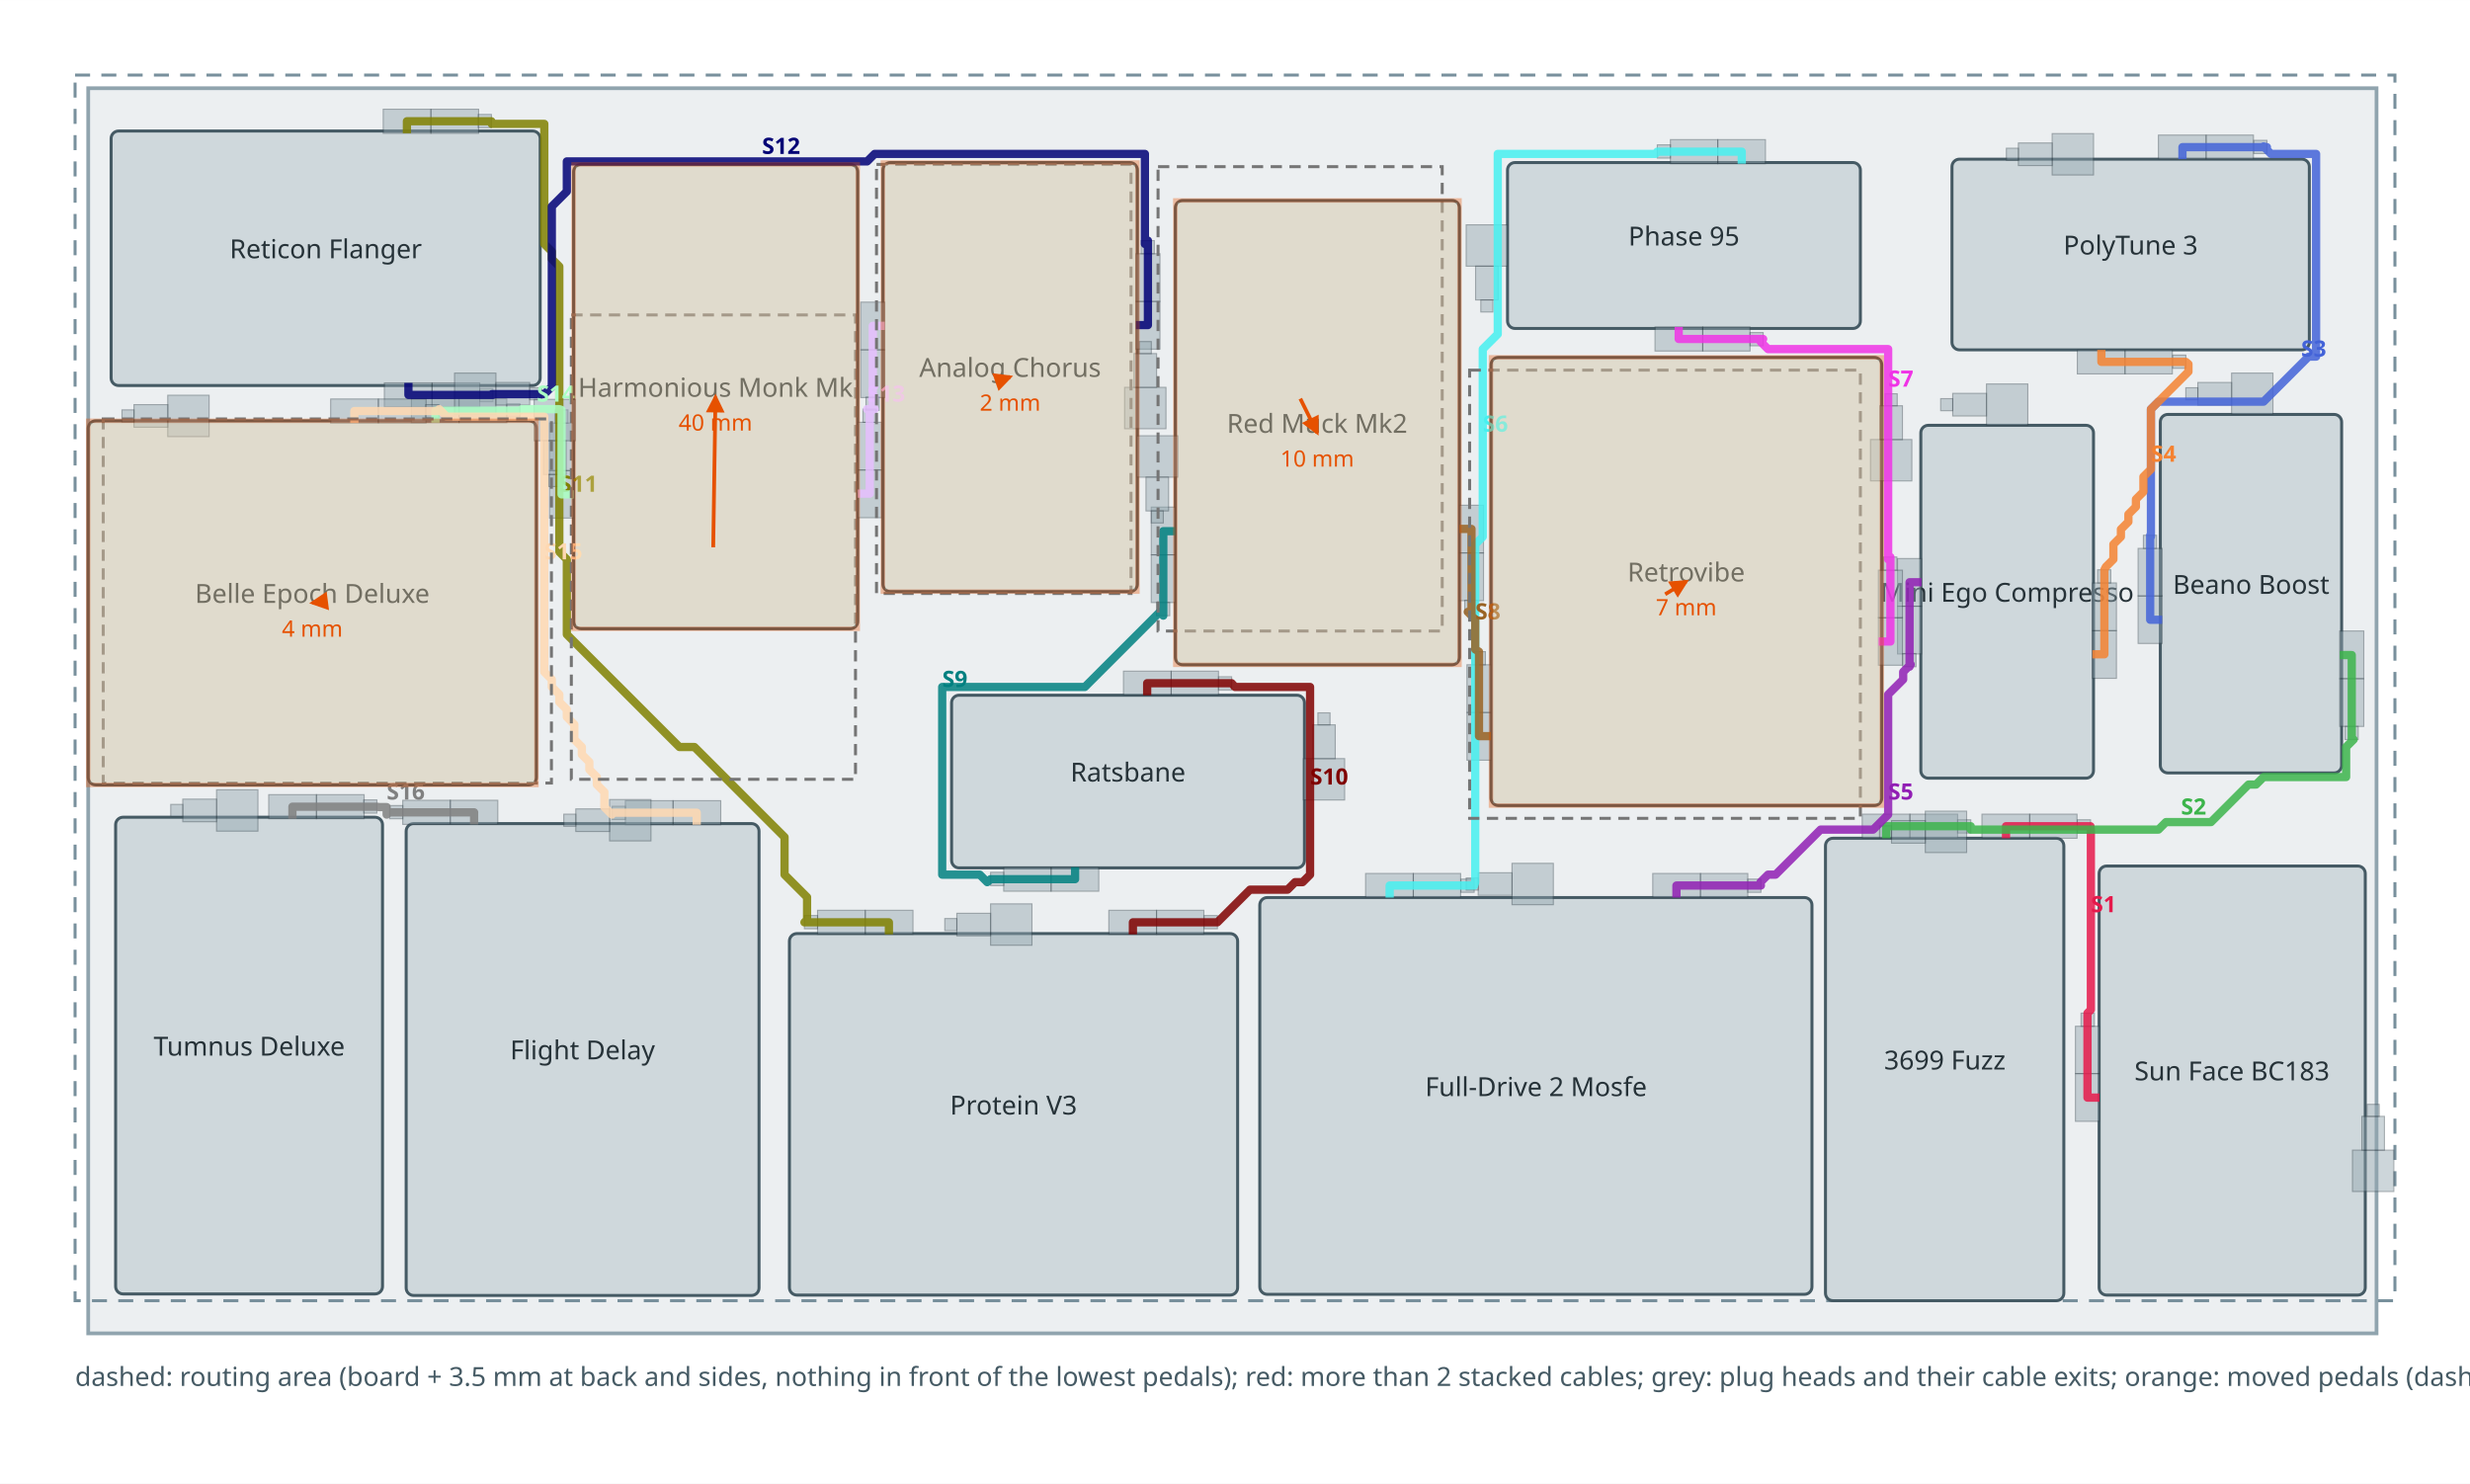
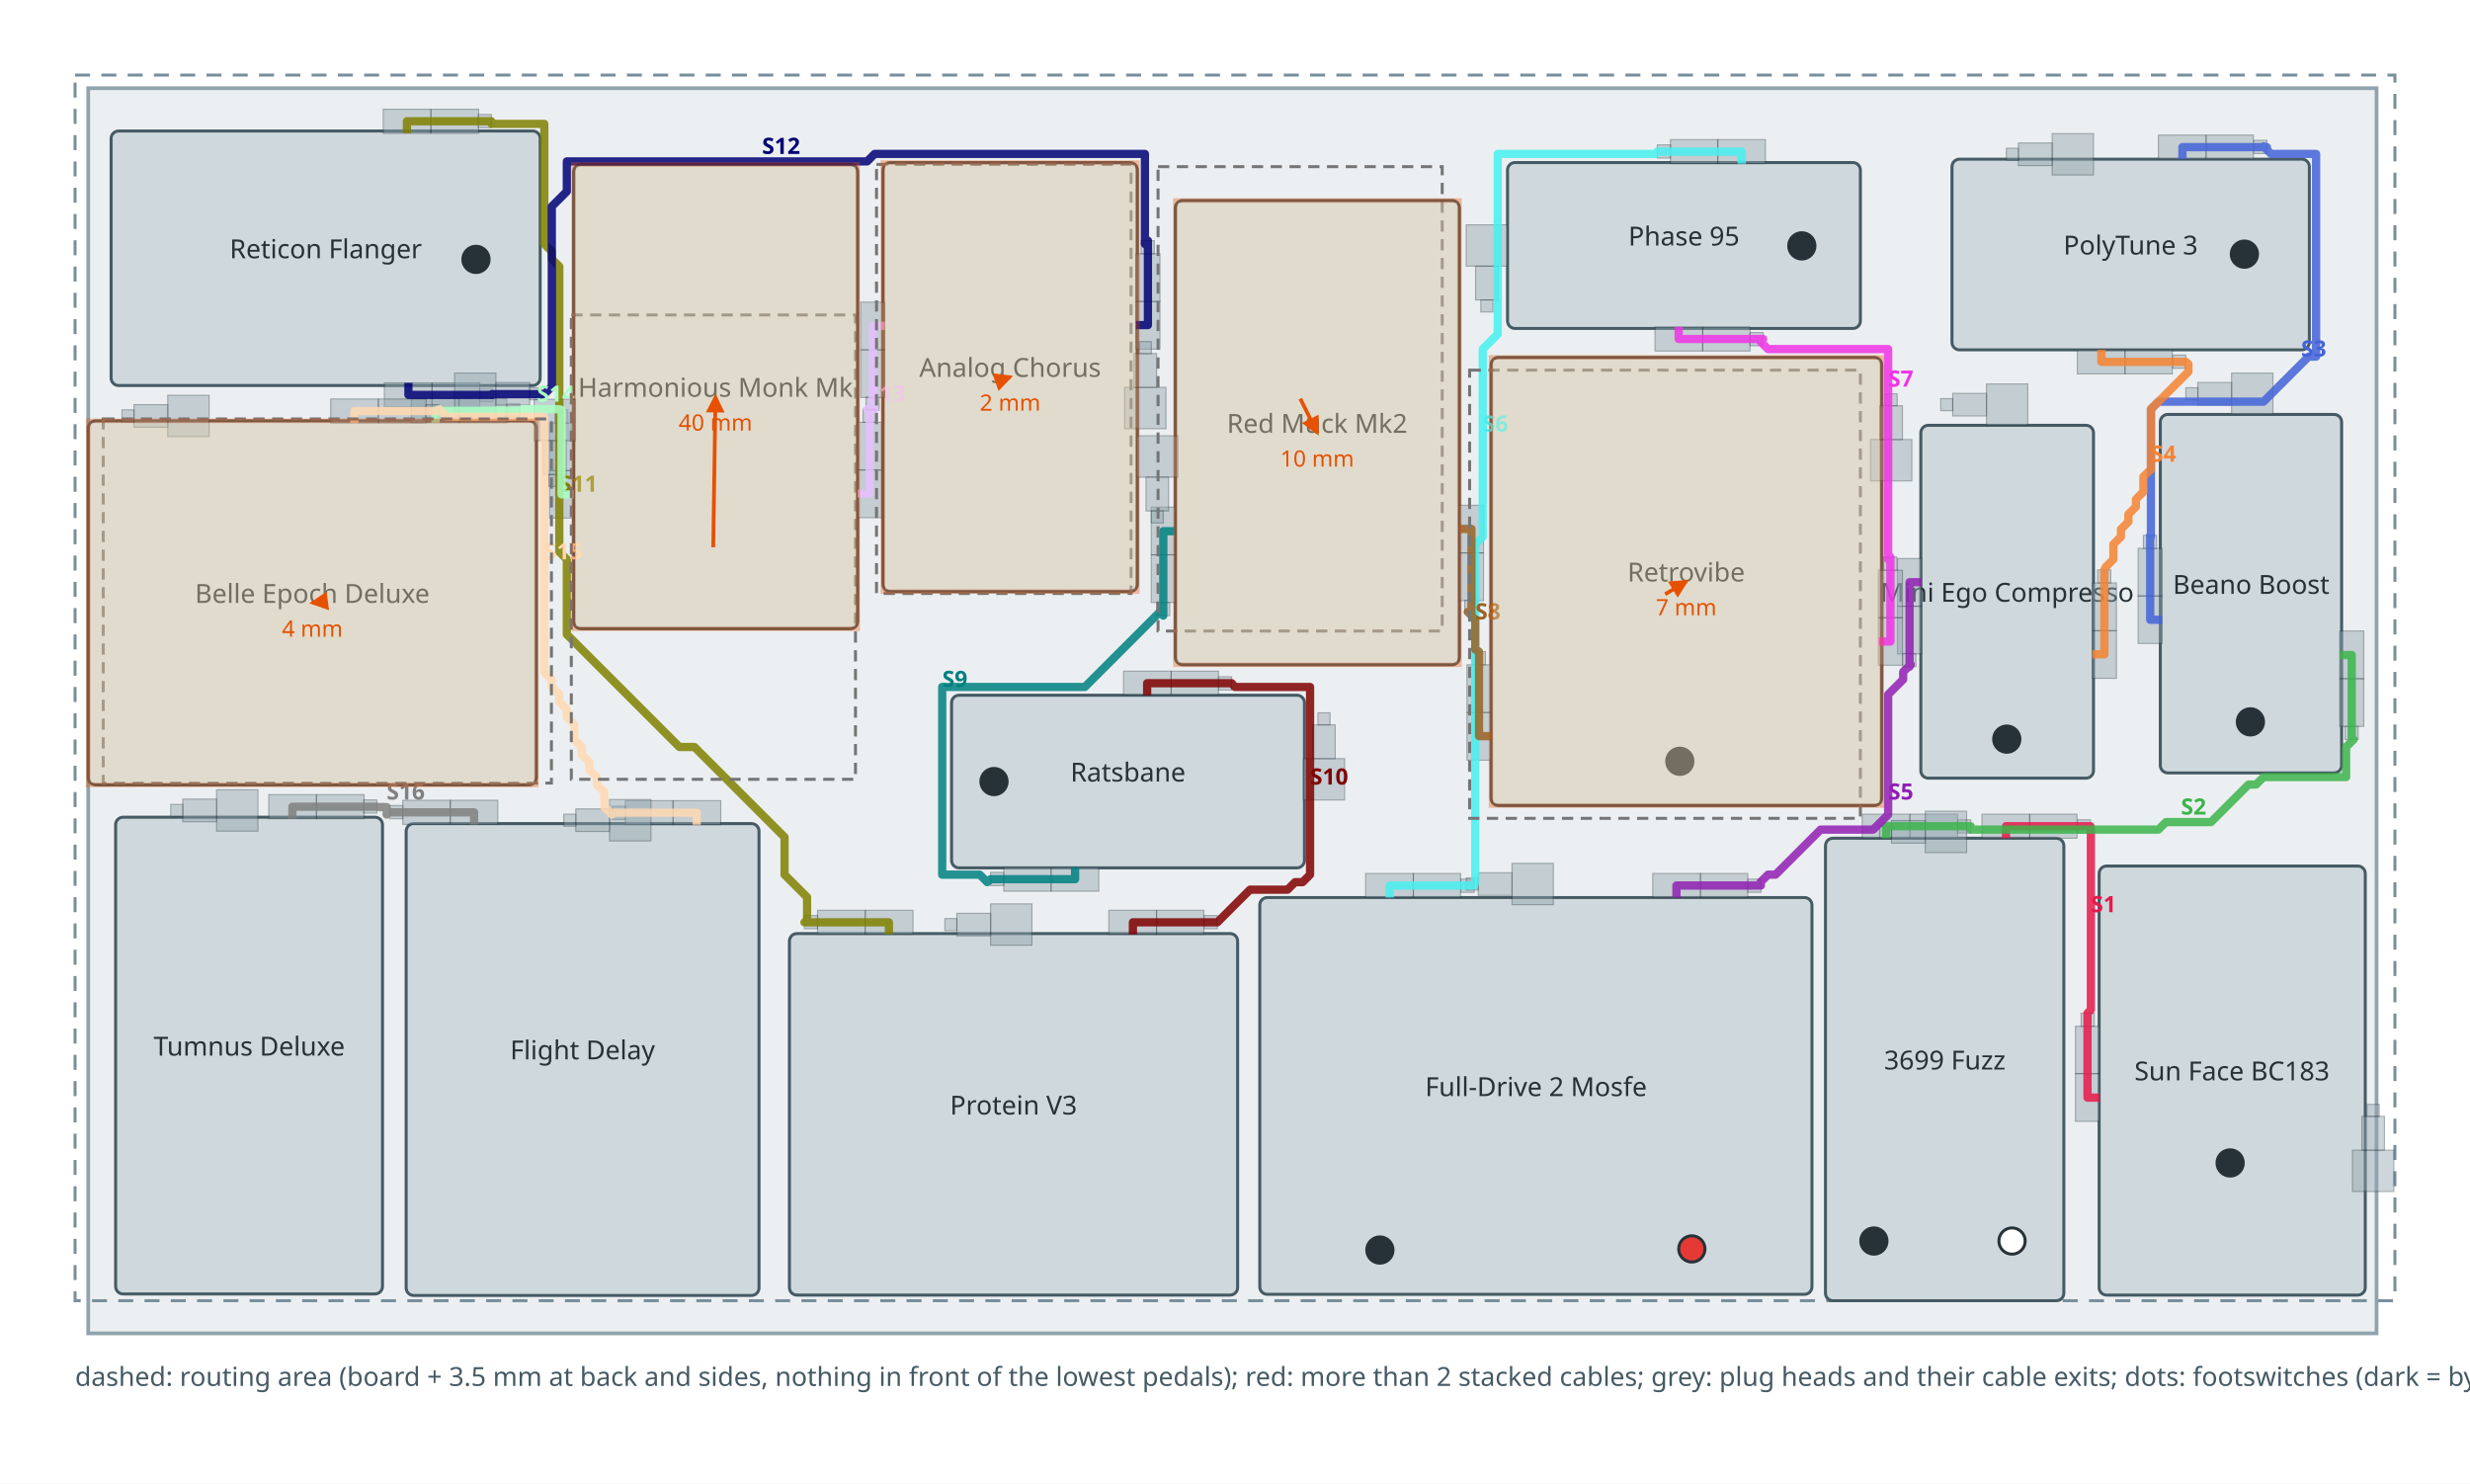
<svg xmlns="http://www.w3.org/2000/svg" viewBox="-7.7 -1.5 658.0 395.2" width="1053" font-family="sans-serif">
  <rect x="-7.696" y="-1.487" width="658.0" height="395.224" fill="#ffffff" />
  <rect x="15.8" y="22.0" width="609.6" height="331.7" fill="#eceff1" stroke="#90a4ae" stroke-width="1" />
  <rect x="12.3" y="18.5" width="618.0" height="326.5" fill="none" stroke="#78909c" stroke-dasharray="4 3" stroke-width="0.8" />
  <rect x="551.5" y="229.2" width="70.9" height="114.3" fill="#cfd8dc" stroke="#455a64" stroke-width="0.8" rx="2" />
  <rect x="478.6" y="221.8" width="63.5" height="123.2" fill="#cfd8dc" stroke="#455a64" stroke-width="0.8" rx="2" />
  <rect x="512.3" y="40.9" width="95.2" height="50.8" fill="#cfd8dc" stroke="#455a64" stroke-width="0.8" rx="2" />
  <rect x="504.0" y="111.8" width="46.0" height="94.0" fill="#cfd8dc" stroke="#455a64" stroke-width="0.8" rx="2" />
  <rect x="327.9" y="237.6" width="147.1" height="105.7" fill="#cfd8dc" stroke="#455a64" stroke-width="0.8" rx="2" />
  <rect x="393.9" y="41.8" width="94.0" height="44.2" fill="#cfd8dc" stroke="#455a64" stroke-width="0.8" rx="2" />
  <rect x="389.5" y="93.7" width="104.1" height="119.4" fill="#cfd8dc" stroke="#455a64" stroke-width="0.8" rx="2" />
  <rect x="305.4" y="51.9" width="75.7" height="123.7" fill="#cfd8dc" stroke="#455a64" stroke-width="0.8" rx="2" />
  <rect x="245.8" y="183.7" width="94.0" height="46.0" fill="#cfd8dc" stroke="#455a64" stroke-width="0.8" rx="2" />
  <rect x="202.6" y="247.2" width="119.4" height="96.3" fill="#cfd8dc" stroke="#455a64" stroke-width="0.8" rx="2" />
  <rect x="21.9" y="33.4" width="114.3" height="67.8" fill="#cfd8dc" stroke="#455a64" stroke-width="0.8" rx="2" />
  <rect x="227.5" y="41.8" width="67.8" height="114.3" fill="#cfd8dc" stroke="#455a64" stroke-width="0.8" rx="2" />
  <rect x="145.1" y="42.3" width="75.7" height="123.7" fill="#cfd8dc" stroke="#455a64" stroke-width="0.8" rx="2" />
  <rect x="15.8" y="110.6" width="119.4" height="97.0" fill="#cfd8dc" stroke="#455a64" stroke-width="0.8" rx="2" />
  <rect x="100.5" y="217.9" width="94.0" height="125.7" fill="#cfd8dc" stroke="#455a64" stroke-width="0.8" rx="2" />
  <rect x="23.1" y="216.2" width="71.1" height="127.0" fill="#cfd8dc" stroke="#455a64" stroke-width="0.8" rx="2" />
  <rect x="567.8" y="108.9" width="48.3" height="95.5" fill="#cfd8dc" stroke="#455a64" stroke-width="0.8" rx="2" />
  <text x="586.9" y="286.3" font-size="7" text-anchor="middle" fill="#263238">Sun Face BC183</text>
  <text x="510.4" y="283.4" font-size="7" text-anchor="middle" fill="#263238">3699 Fuzz</text>
  <text x="592.0" y="156.7" font-size="7" text-anchor="middle" fill="#263238">Beano Boost</text>
  <text x="559.9" y="66.3" font-size="7" text-anchor="middle" fill="#263238">PolyTune 3</text>
  <text x="527.0" y="158.8" font-size="7" text-anchor="middle" fill="#263238">Mini Ego Compresso</text>
  <text x="401.5" y="290.5" font-size="7" text-anchor="middle" fill="#263238">Full-Drive 2 Mosfe</text>
  <text x="440.9" y="63.9" font-size="7" text-anchor="middle" fill="#263238">Phase 95</text>
  <text x="441.5" y="153.4" font-size="7" text-anchor="middle" fill="#263238">Retrovibe</text>
  <text x="343.2" y="113.8" font-size="7" text-anchor="middle" fill="#263238">Red Muck Mk2</text>
  <text x="292.8" y="206.7" font-size="7" text-anchor="middle" fill="#263238">Ratsbane</text>
  <text x="262.3" y="295.4" font-size="7" text-anchor="middle" fill="#263238">Protein V3</text>
  <text x="79.1" y="67.3" font-size="7" text-anchor="middle" fill="#263238">Reticon Flanger</text>
  <text x="261.4" y="98.9" font-size="7" text-anchor="middle" fill="#263238">Analog Chorus</text>
  <text x="182.9" y="104.2" font-size="7" text-anchor="middle" fill="#263238">Harmonious Monk Mk</text>
  <text x="75.5" y="159.1" font-size="7" text-anchor="middle" fill="#263238">Belle Epoch Deluxe</text>
  <text x="147.5" y="280.7" font-size="7" text-anchor="middle" fill="#263238">Flight Delay</text>
  <text x="58.7" y="279.7" font-size="7" text-anchor="middle" fill="#263238">Tumnus Deluxe</text>
  <rect x="545.2" y="284.5" width="6.4" height="12.7" fill="#90a4ae" opacity="0.45" stroke="#37474f" stroke-width="0.3" />
  <rect x="545.2" y="271.9" width="6.4" height="12.6" fill="#90a4ae" opacity="0.45" stroke="#37474f" stroke-width="0.3" />
  <rect x="546.7" y="268.4" width="3.5" height="3.5" fill="#90a4ae" opacity="0.45" stroke="#37474f" stroke-width="0.3" />
  <rect x="520.3" y="215.4" width="12.7" height="6.4" fill="#90a4ae" opacity="0.45" stroke="#37474f" stroke-width="0.3" />
  <rect x="533.0" y="215.4" width="12.6" height="6.4" fill="#90a4ae" opacity="0.45" stroke="#37474f" stroke-width="0.3" />
  <rect x="545.7" y="216.9" width="3.5" height="3.5" fill="#90a4ae" opacity="0.45" stroke="#37474f" stroke-width="0.3" />
  <rect x="488.4" y="215.4" width="12.7" height="6.4" fill="#90a4ae" opacity="0.45" stroke="#37474f" stroke-width="0.3" />
  <rect x="501.1" y="215.4" width="12.7" height="6.4" fill="#90a4ae" opacity="0.45" stroke="#37474f" stroke-width="0.3" />
  <rect x="513.8" y="216.9" width="3.5" height="3.5" fill="#90a4ae" opacity="0.45" stroke="#37474f" stroke-width="0.3" />
  <rect x="615.6" y="166.6" width="6.4" height="12.7" fill="#90a4ae" opacity="0.45" stroke="#37474f" stroke-width="0.3" />
  <rect x="615.6" y="179.3" width="6.4" height="12.7" fill="#90a4ae" opacity="0.45" stroke="#37474f" stroke-width="0.3" />
  <rect x="617.0" y="192.0" width="3.5" height="3.5" fill="#90a4ae" opacity="0.45" stroke="#37474f" stroke-width="0.3" />
  <rect x="561.9" y="157.2" width="6.4" height="12.7" fill="#90a4ae" opacity="0.45" stroke="#37474f" stroke-width="0.3" />
  <rect x="561.9" y="144.6" width="6.4" height="12.7" fill="#90a4ae" opacity="0.45" stroke="#37474f" stroke-width="0.3" />
  <rect x="563.3" y="141.1" width="3.5" height="3.5" fill="#90a4ae" opacity="0.45" stroke="#37474f" stroke-width="0.3" />
  <rect x="567.3" y="34.5" width="12.7" height="6.4" fill="#90a4ae" opacity="0.45" stroke="#37474f" stroke-width="0.3" />
  <rect x="580.0" y="34.5" width="12.6" height="6.4" fill="#90a4ae" opacity="0.45" stroke="#37474f" stroke-width="0.3" />
  <rect x="592.7" y="35.9" width="3.5" height="3.5" fill="#90a4ae" opacity="0.45" stroke="#37474f" stroke-width="0.3" />
  <rect x="545.7" y="91.7" width="12.7" height="6.4" fill="#90a4ae" opacity="0.45" stroke="#37474f" stroke-width="0.3" />
  <rect x="558.4" y="91.7" width="12.6" height="6.4" fill="#90a4ae" opacity="0.45" stroke="#37474f" stroke-width="0.3" />
  <rect x="571.1" y="93.1" width="3.5" height="3.5" fill="#90a4ae" opacity="0.45" stroke="#37474f" stroke-width="0.3" />
  <rect x="549.7" y="166.5" width="6.4" height="12.7" fill="#90a4ae" opacity="0.45" stroke="#37474f" stroke-width="0.3" />
  <rect x="549.7" y="153.8" width="6.4" height="12.7" fill="#90a4ae" opacity="0.45" stroke="#37474f" stroke-width="0.3" />
  <rect x="551.1" y="150.3" width="3.5" height="3.5" fill="#90a4ae" opacity="0.45" stroke="#37474f" stroke-width="0.3" />
  <rect x="497.8" y="147.3" width="6.4" height="12.7" fill="#90a4ae" opacity="0.45" stroke="#37474f" stroke-width="0.3" />
  <rect x="497.8" y="160.0" width="6.4" height="12.7" fill="#90a4ae" opacity="0.45" stroke="#37474f" stroke-width="0.3" />
  <rect x="499.2" y="172.6" width="3.5" height="3.5" fill="#90a4ae" opacity="0.45" stroke="#37474f" stroke-width="0.3" />
  <rect x="432.6" y="231.2" width="12.7" height="6.4" fill="#90a4ae" opacity="0.45" stroke="#37474f" stroke-width="0.3" />
  <rect x="445.3" y="231.2" width="12.6" height="6.4" fill="#90a4ae" opacity="0.45" stroke="#37474f" stroke-width="0.3" />
  <rect x="457.9" y="232.7" width="3.5" height="3.5" fill="#90a4ae" opacity="0.45" stroke="#37474f" stroke-width="0.3" />
  <rect x="356.1" y="231.2" width="12.7" height="6.4" fill="#90a4ae" opacity="0.45" stroke="#37474f" stroke-width="0.3" />
  <rect x="368.8" y="231.2" width="12.6" height="6.4" fill="#90a4ae" opacity="0.45" stroke="#37474f" stroke-width="0.3" />
  <rect x="381.5" y="232.7" width="3.5" height="3.5" fill="#90a4ae" opacity="0.45" stroke="#37474f" stroke-width="0.3" />
  <rect x="449.9" y="35.7" width="12.7" height="6.4" fill="#90a4ae" opacity="0.45" stroke="#37474f" stroke-width="0.3" />
  <rect x="437.3" y="35.7" width="12.6" height="6.4" fill="#90a4ae" opacity="0.45" stroke="#37474f" stroke-width="0.3" />
  <rect x="433.8" y="37.1" width="3.5" height="3.5" fill="#90a4ae" opacity="0.45" stroke="#37474f" stroke-width="0.3" />
  <rect x="433.2" y="85.6" width="12.7" height="6.4" fill="#90a4ae" opacity="0.45" stroke="#37474f" stroke-width="0.3" />
  <rect x="445.9" y="85.6" width="12.6" height="6.4" fill="#90a4ae" opacity="0.45" stroke="#37474f" stroke-width="0.3" />
  <rect x="458.5" y="87.1" width="3.5" height="3.5" fill="#90a4ae" opacity="0.45" stroke="#37474f" stroke-width="0.3" />
  <rect x="492.7" y="163.0" width="6.4" height="12.7" fill="#90a4ae" opacity="0.45" stroke="#37474f" stroke-width="0.3" />
  <rect x="492.7" y="150.4" width="6.4" height="12.7" fill="#90a4ae" opacity="0.45" stroke="#37474f" stroke-width="0.3" />
  <rect x="494.1" y="146.9" width="3.5" height="3.5" fill="#90a4ae" opacity="0.45" stroke="#37474f" stroke-width="0.3" />
  <rect x="383.1" y="188.3" width="6.4" height="12.7" fill="#90a4ae" opacity="0.45" stroke="#37474f" stroke-width="0.3" />
  <rect x="383.1" y="175.6" width="6.4" height="12.7" fill="#90a4ae" opacity="0.45" stroke="#37474f" stroke-width="0.3" />
  <rect x="384.5" y="172.1" width="3.5" height="3.5" fill="#90a4ae" opacity="0.45" stroke="#37474f" stroke-width="0.3" />
  <rect x="381.1" y="133.1" width="6.4" height="12.7" fill="#90a4ae" opacity="0.45" stroke="#37474f" stroke-width="0.3" />
  <rect x="381.1" y="145.8" width="6.4" height="12.7" fill="#90a4ae" opacity="0.45" stroke="#37474f" stroke-width="0.3" />
  <rect x="382.5" y="158.4" width="3.5" height="3.5" fill="#90a4ae" opacity="0.45" stroke="#37474f" stroke-width="0.3" />
  <rect x="299.0" y="133.6" width="6.4" height="12.7" fill="#90a4ae" opacity="0.45" stroke="#37474f" stroke-width="0.3" />
  <rect x="299.0" y="146.3" width="6.4" height="12.7" fill="#90a4ae" opacity="0.45" stroke="#37474f" stroke-width="0.3" />
  <rect x="300.4" y="159.0" width="3.5" height="3.5" fill="#90a4ae" opacity="0.45" stroke="#37474f" stroke-width="0.3" />
  <rect x="272.3" y="229.5" width="12.7" height="6.4" fill="#90a4ae" opacity="0.45" stroke="#37474f" stroke-width="0.3" />
  <rect x="259.7" y="229.5" width="12.6" height="6.4" fill="#90a4ae" opacity="0.45" stroke="#37474f" stroke-width="0.3" />
  <rect x="256.2" y="230.9" width="3.5" height="3.5" fill="#90a4ae" opacity="0.45" stroke="#37474f" stroke-width="0.3" />
  <rect x="291.6" y="177.3" width="12.7" height="6.4" fill="#90a4ae" opacity="0.45" stroke="#37474f" stroke-width="0.3" />
  <rect x="304.3" y="177.3" width="12.6" height="6.4" fill="#90a4ae" opacity="0.45" stroke="#37474f" stroke-width="0.3" />
  <rect x="316.9" y="178.8" width="3.5" height="3.5" fill="#90a4ae" opacity="0.45" stroke="#37474f" stroke-width="0.3" />
  <rect x="287.7" y="241.0" width="12.7" height="6.4" fill="#90a4ae" opacity="0.45" stroke="#37474f" stroke-width="0.3" />
  <rect x="300.4" y="241.0" width="12.6" height="6.4" fill="#90a4ae" opacity="0.45" stroke="#37474f" stroke-width="0.3" />
  <rect x="313.1" y="242.4" width="3.5" height="3.5" fill="#90a4ae" opacity="0.45" stroke="#37474f" stroke-width="0.3" />
  <rect x="222.8" y="241.0" width="12.7" height="6.4" fill="#90a4ae" opacity="0.45" stroke="#37474f" stroke-width="0.3" />
  <rect x="210.1" y="241.0" width="12.7" height="6.4" fill="#90a4ae" opacity="0.45" stroke="#37474f" stroke-width="0.3" />
  <rect x="206.6" y="242.4" width="3.5" height="3.5" fill="#90a4ae" opacity="0.45" stroke="#37474f" stroke-width="0.3" />
  <rect x="94.4" y="27.6" width="12.7" height="6.4" fill="#90a4ae" opacity="0.45" stroke="#37474f" stroke-width="0.3" />
  <rect x="107.1" y="27.6" width="12.7" height="6.4" fill="#90a4ae" opacity="0.45" stroke="#37474f" stroke-width="0.3" />
  <rect x="119.7" y="29.0" width="3.5" height="3.5" fill="#90a4ae" opacity="0.45" stroke="#37474f" stroke-width="0.3" />
  <rect x="94.7" y="100.5" width="12.7" height="6.4" fill="#90a4ae" opacity="0.45" stroke="#37474f" stroke-width="0.3" />
  <rect x="107.4" y="100.5" width="12.7" height="6.4" fill="#90a4ae" opacity="0.45" stroke="#37474f" stroke-width="0.3" />
  <rect x="120.1" y="102.0" width="3.5" height="3.5" fill="#90a4ae" opacity="0.45" stroke="#37474f" stroke-width="0.3" />
  <rect x="294.9" y="78.8" width="6.4" height="12.7" fill="#90a4ae" opacity="0.45" stroke="#37474f" stroke-width="0.3" />
  <rect x="294.9" y="66.1" width="6.4" height="12.7" fill="#90a4ae" opacity="0.45" stroke="#37474f" stroke-width="0.3" />
  <rect x="296.3" y="62.6" width="3.5" height="3.5" fill="#90a4ae" opacity="0.45" stroke="#37474f" stroke-width="0.3" />
  <rect x="221.6" y="79.0" width="6.4" height="12.7" fill="#90a4ae" opacity="0.45" stroke="#37474f" stroke-width="0.3" />
  <rect x="221.6" y="91.7" width="6.4" height="12.7" fill="#90a4ae" opacity="0.45" stroke="#37474f" stroke-width="0.3" />
  <rect x="223.0" y="104.3" width="3.5" height="3.5" fill="#90a4ae" opacity="0.45" stroke="#37474f" stroke-width="0.3" />
  <rect x="220.8" y="123.7" width="6.4" height="12.7" fill="#90a4ae" opacity="0.45" stroke="#37474f" stroke-width="0.3" />
  <rect x="220.8" y="111.0" width="6.4" height="12.7" fill="#90a4ae" opacity="0.45" stroke="#37474f" stroke-width="0.3" />
  <rect x="222.2" y="107.5" width="3.5" height="3.5" fill="#90a4ae" opacity="0.45" stroke="#37474f" stroke-width="0.3" />
  <rect x="138.7" y="123.8" width="6.4" height="12.7" fill="#90a4ae" opacity="0.45" stroke="#37474f" stroke-width="0.3" />
  <rect x="138.7" y="111.2" width="6.4" height="12.7" fill="#90a4ae" opacity="0.45" stroke="#37474f" stroke-width="0.3" />
  <rect x="140.1" y="107.7" width="3.5" height="3.5" fill="#90a4ae" opacity="0.45" stroke="#37474f" stroke-width="0.3" />
  <rect x="101.9" y="104.7" width="12.7" height="6.4" fill="#90a4ae" opacity="0.45" stroke="#37474f" stroke-width="0.3" />
  <rect x="114.6" y="104.7" width="12.7" height="6.4" fill="#90a4ae" opacity="0.45" stroke="#37474f" stroke-width="0.3" />
  <rect x="127.3" y="106.1" width="3.5" height="3.5" fill="#90a4ae" opacity="0.45" stroke="#37474f" stroke-width="0.3" />
  <rect x="80.4" y="104.8" width="12.7" height="6.4" fill="#90a4ae" opacity="0.45" stroke="#37474f" stroke-width="0.3" />
  <rect x="93.1" y="104.8" width="12.7" height="6.4" fill="#90a4ae" opacity="0.45" stroke="#37474f" stroke-width="0.3" />
  <rect x="105.7" y="106.3" width="3.5" height="3.5" fill="#90a4ae" opacity="0.45" stroke="#37474f" stroke-width="0.3" />
  <rect x="171.6" y="211.8" width="12.7" height="6.4" fill="#90a4ae" opacity="0.45" stroke="#37474f" stroke-width="0.3" />
  <rect x="158.9" y="211.8" width="12.7" height="6.4" fill="#90a4ae" opacity="0.45" stroke="#37474f" stroke-width="0.3" />
  <rect x="155.4" y="213.3" width="3.5" height="3.5" fill="#90a4ae" opacity="0.45" stroke="#37474f" stroke-width="0.3" />
  <rect x="112.2" y="211.7" width="12.7" height="6.4" fill="#90a4ae" opacity="0.45" stroke="#37474f" stroke-width="0.3" />
  <rect x="99.6" y="211.7" width="12.7" height="6.4" fill="#90a4ae" opacity="0.45" stroke="#37474f" stroke-width="0.3" />
  <rect x="96.1" y="213.1" width="3.5" height="3.5" fill="#90a4ae" opacity="0.45" stroke="#37474f" stroke-width="0.3" />
  <rect x="63.9" y="210.2" width="12.7" height="6.4" fill="#90a4ae" opacity="0.45" stroke="#37474f" stroke-width="0.3" />
  <rect x="76.6" y="210.2" width="12.7" height="6.4" fill="#90a4ae" opacity="0.45" stroke="#37474f" stroke-width="0.3" />
  <rect x="89.2" y="211.6" width="3.5" height="3.5" fill="#90a4ae" opacity="0.45" stroke="#37474f" stroke-width="0.3" />
  <rect x="619.0" y="304.9" width="11.0" height="11.0" fill="#90a4ae" opacity="0.45" stroke="#37474f" stroke-width="0.3" />
  <rect x="621.5" y="295.9" width="6.0" height="9.0" fill="#90a4ae" opacity="0.45" stroke="#37474f" stroke-width="0.3" />
  <rect x="622.9" y="292.7" width="3.2" height="3.2" fill="#90a4ae" opacity="0.45" stroke="#37474f" stroke-width="0.3" />
  <rect x="505.2" y="214.6" width="11.0" height="11.0" fill="#90a4ae" opacity="0.45" stroke="#37474f" stroke-width="0.3" />
  <rect x="496.2" y="217.1" width="9.0" height="6.0" fill="#90a4ae" opacity="0.45" stroke="#37474f" stroke-width="0.3" />
  <rect x="493.0" y="218.5" width="3.2" height="3.2" fill="#90a4ae" opacity="0.45" stroke="#37474f" stroke-width="0.3" />
  <rect x="586.8" y="97.9" width="11.0" height="11.0" fill="#90a4ae" opacity="0.45" stroke="#37474f" stroke-width="0.3" />
  <rect x="577.8" y="100.4" width="9.0" height="6.0" fill="#90a4ae" opacity="0.45" stroke="#37474f" stroke-width="0.3" />
  <rect x="574.6" y="101.8" width="3.2" height="3.2" fill="#90a4ae" opacity="0.45" stroke="#37474f" stroke-width="0.3" />
  <rect x="539.0" y="34.1" width="11.0" height="11.0" fill="#90a4ae" opacity="0.45" stroke="#37474f" stroke-width="0.3" />
  <rect x="530.0" y="36.6" width="9.0" height="6.0" fill="#90a4ae" opacity="0.45" stroke="#37474f" stroke-width="0.3" />
  <rect x="526.8" y="38.0" width="3.2" height="3.2" fill="#90a4ae" opacity="0.45" stroke="#37474f" stroke-width="0.3" />
  <rect x="521.5" y="100.8" width="11.0" height="11.0" fill="#90a4ae" opacity="0.45" stroke="#37474f" stroke-width="0.3" />
  <rect x="512.5" y="103.3" width="9.0" height="6.0" fill="#90a4ae" opacity="0.45" stroke="#37474f" stroke-width="0.3" />
  <rect x="509.3" y="104.7" width="3.2" height="3.2" fill="#90a4ae" opacity="0.45" stroke="#37474f" stroke-width="0.3" />
  <rect x="395.1" y="228.5" width="11.0" height="11.0" fill="#90a4ae" opacity="0.45" stroke="#37474f" stroke-width="0.3" />
  <rect x="386.1" y="231.0" width="9.0" height="6.0" fill="#90a4ae" opacity="0.45" stroke="#37474f" stroke-width="0.3" />
  <rect x="382.9" y="232.4" width="3.2" height="3.2" fill="#90a4ae" opacity="0.45" stroke="#37474f" stroke-width="0.3" />
  <rect x="382.9" y="58.4" width="11.0" height="11.0" fill="#90a4ae" opacity="0.45" stroke="#37474f" stroke-width="0.3" />
  <rect x="385.4" y="69.4" width="6.0" height="9.0" fill="#90a4ae" opacity="0.45" stroke="#37474f" stroke-width="0.3" />
  <rect x="386.8" y="78.4" width="3.2" height="3.2" fill="#90a4ae" opacity="0.45" stroke="#37474f" stroke-width="0.3" />
  <rect x="490.6" y="115.6" width="11.0" height="11.0" fill="#90a4ae" opacity="0.45" stroke="#37474f" stroke-width="0.3" />
  <rect x="493.1" y="106.6" width="6.0" height="9.0" fill="#90a4ae" opacity="0.45" stroke="#37474f" stroke-width="0.3" />
  <rect x="494.5" y="103.4" width="3.2" height="3.2" fill="#90a4ae" opacity="0.45" stroke="#37474f" stroke-width="0.3" />
  <rect x="295.1" y="114.6" width="11.0" height="11.0" fill="#90a4ae" opacity="0.45" stroke="#37474f" stroke-width="0.3" />
  <rect x="297.6" y="125.6" width="6.0" height="9.0" fill="#90a4ae" opacity="0.45" stroke="#37474f" stroke-width="0.3" />
  <rect x="299.0" y="134.6" width="3.2" height="3.2" fill="#90a4ae" opacity="0.45" stroke="#37474f" stroke-width="0.3" />
  <rect x="339.5" y="200.6" width="11.0" height="11.0" fill="#90a4ae" opacity="0.45" stroke="#37474f" stroke-width="0.3" />
  <rect x="342.0" y="191.6" width="6.0" height="9.0" fill="#90a4ae" opacity="0.45" stroke="#37474f" stroke-width="0.3" />
  <rect x="343.4" y="188.4" width="3.2" height="3.2" fill="#90a4ae" opacity="0.45" stroke="#37474f" stroke-width="0.3" />
  <rect x="256.2" y="239.3" width="11.0" height="11.0" fill="#90a4ae" opacity="0.45" stroke="#37474f" stroke-width="0.3" />
  <rect x="247.2" y="241.8" width="9.0" height="6.0" fill="#90a4ae" opacity="0.45" stroke="#37474f" stroke-width="0.3" />
  <rect x="244.0" y="243.2" width="3.2" height="3.2" fill="#90a4ae" opacity="0.45" stroke="#37474f" stroke-width="0.3" />
  <rect x="113.4" y="97.9" width="11.0" height="11.0" fill="#90a4ae" opacity="0.45" stroke="#37474f" stroke-width="0.3" />
  <rect x="124.4" y="100.4" width="9.0" height="6.0" fill="#90a4ae" opacity="0.45" stroke="#37474f" stroke-width="0.3" />
  <rect x="133.4" y="101.8" width="3.2" height="3.2" fill="#90a4ae" opacity="0.45" stroke="#37474f" stroke-width="0.3" />
  <rect x="291.9" y="101.7" width="11.0" height="11.0" fill="#90a4ae" opacity="0.45" stroke="#37474f" stroke-width="0.3" />
  <rect x="294.4" y="92.7" width="6.0" height="9.0" fill="#90a4ae" opacity="0.45" stroke="#37474f" stroke-width="0.3" />
  <rect x="295.8" y="89.5" width="3.2" height="3.2" fill="#90a4ae" opacity="0.45" stroke="#37474f" stroke-width="0.3" />
  <rect x="134.6" y="104.9" width="11.0" height="11.0" fill="#90a4ae" opacity="0.45" stroke="#37474f" stroke-width="0.3" />
  <rect x="137.1" y="115.9" width="6.0" height="9.0" fill="#90a4ae" opacity="0.45" stroke="#37474f" stroke-width="0.3" />
  <rect x="138.5" y="124.9" width="3.2" height="3.2" fill="#90a4ae" opacity="0.45" stroke="#37474f" stroke-width="0.3" />
  <rect x="37.0" y="103.8" width="11.0" height="11.0" fill="#90a4ae" opacity="0.45" stroke="#37474f" stroke-width="0.3" />
  <rect x="28.0" y="106.3" width="9.0" height="6.0" fill="#90a4ae" opacity="0.45" stroke="#37474f" stroke-width="0.3" />
  <rect x="24.8" y="107.7" width="3.2" height="3.2" fill="#90a4ae" opacity="0.45" stroke="#37474f" stroke-width="0.3" />
  <rect x="154.7" y="211.5" width="11.0" height="11.0" fill="#90a4ae" opacity="0.45" stroke="#37474f" stroke-width="0.3" />
  <rect x="145.7" y="214.0" width="9.0" height="6.0" fill="#90a4ae" opacity="0.45" stroke="#37474f" stroke-width="0.3" />
  <rect x="142.5" y="215.4" width="3.2" height="3.2" fill="#90a4ae" opacity="0.45" stroke="#37474f" stroke-width="0.3" />
  <rect x="50.0" y="208.9" width="11.0" height="11.0" fill="#90a4ae" opacity="0.45" stroke="#37474f" stroke-width="0.3" />
  <rect x="41.0" y="211.4" width="9.0" height="6.0" fill="#90a4ae" opacity="0.45" stroke="#37474f" stroke-width="0.3" />
  <rect x="37.8" y="212.8" width="3.2" height="3.2" fill="#90a4ae" opacity="0.45" stroke="#37474f" stroke-width="0.3" />
  <polyline points="551.6,290.9 548.4,290.9 548.4,268.4 549.3,267.5 549.3,265.5 549.3,263.5 549.3,261.5 549.3,259.5 549.3,257.5 549.3,255.5 549.3,253.5 549.3,251.5 549.3,249.5 549.3,247.5 549.3,245.5 549.3,243.5 549.3,241.5 549.3,239.5 549.3,237.5 549.3,235.5 549.3,233.5 549.3,231.5 549.3,229.5 549.3,227.5 549.3,225.5 549.3,223.5 549.3,221.5 549.3,219.5 549.2,218.6 526.7,218.6 526.7,221.8" fill="none" stroke="#e6194b" stroke-width="2.2" stroke-linejoin="round" opacity="0.85" />
  <text x="549.3" y="241.5" font-size="6" fill="#e6194b" font-weight="bold">S1</text>
  <polyline points="494.8,221.8 494.8,218.6 517.3,218.6 517.3,219.5 519.3,219.5 521.3,219.5 523.3,219.5 525.3,219.5 527.3,219.5 529.3,219.5 531.3,219.5 533.3,219.5 535.3,219.5 537.3,219.5 539.3,219.5 541.3,219.5 543.3,219.5 545.3,219.5 547.3,219.5 549.3,219.5 551.3,219.5 553.3,219.5 555.3,219.5 557.3,219.5 559.3,219.5 561.3,219.5 563.3,219.5 565.3,219.5 567.3,219.5 569.3,217.5 571.3,217.5 573.3,217.5 575.3,217.5 577.3,217.5 579.3,217.5 581.3,217.5 583.3,215.5 585.3,213.5 587.3,211.5 589.3,209.5 591.3,207.5 593.3,207.5 595.3,205.5 597.3,205.5 599.3,205.5 601.3,205.5 603.3,205.5 605.3,205.5 607.3,205.5 609.3,205.5 611.3,205.5 613.3,205.5 615.3,205.5 617.3,205.5 617.3,203.5 617.3,201.5 617.3,199.5 617.3,197.5 619.3,195.5 618.8,195.5 618.8,173.0 615.6,173.0" fill="none" stroke="#3cb44b" stroke-width="2.2" stroke-linejoin="round" opacity="0.85" />
  <text x="573.3" y="215.5" font-size="6" fill="#3cb44b" font-weight="bold">S2</text>
  <polyline points="568.3,163.6 565.1,163.6 565.1,141.1 565.3,141.5 565.3,139.5 565.3,137.5 565.3,135.5 565.3,133.5 565.3,131.5 565.3,129.5 565.3,127.5 565.3,125.5 565.3,123.5 565.3,121.5 565.3,119.5 565.3,117.5 565.3,115.5 565.3,113.5 565.3,111.5 565.3,109.5 565.3,107.5 567.3,105.5 569.3,105.5 571.3,105.5 573.3,105.5 575.3,105.5 577.3,105.5 579.3,105.5 581.3,105.5 583.3,105.5 585.3,105.5 587.3,105.5 589.3,105.5 591.3,105.5 593.3,105.5 595.3,105.5 597.3,103.5 599.3,101.5 601.3,99.5 603.3,97.5 605.3,95.5 607.3,93.5 609.3,93.5 609.3,91.5 609.3,89.5 609.3,87.5 609.3,85.5 609.3,83.5 609.3,81.5 609.3,79.5 609.3,77.5 609.3,75.5 609.3,73.5 609.3,71.5 609.3,69.5 609.3,67.5 609.3,65.5 609.3,63.5 609.3,61.5 609.3,59.5 609.3,57.5 609.3,55.5 609.3,53.5 609.3,51.5 609.3,49.5 609.3,47.5 609.3,45.5 609.3,43.5 609.3,41.5 609.3,39.5 607.3,39.5 605.3,39.5 603.3,39.5 601.3,39.5 599.3,39.5 597.3,39.5 595.3,37.5 596.2,37.7 573.7,37.7 573.7,40.9" fill="none" stroke="#4363d8" stroke-width="2.2" stroke-linejoin="round" opacity="0.85" />
  <text x="605.3" y="93.5" font-size="6" fill="#4363d8" font-weight="bold">S3</text>
  <polyline points="552.1,91.7 552.1,94.9 574.6,94.9 575.3,95.5 575.3,97.5 573.3,99.5 571.3,101.5 569.3,103.5 567.3,105.5 565.3,107.5 565.3,109.5 565.3,111.5 565.3,113.5 565.3,115.5 565.3,117.5 565.3,119.5 565.3,121.5 565.3,123.5 563.3,125.5 563.3,127.5 563.3,129.5 561.3,131.5 561.3,133.5 559.3,135.5 559.3,137.5 557.3,139.5 557.3,141.5 555.3,143.5 555.3,145.5 555.3,147.5 553.3,149.5 552.9,150.3 552.9,172.8 549.7,172.8" fill="none" stroke="#f58231" stroke-width="2.2" stroke-linejoin="round" opacity="0.85" />
  <text x="565.3" y="121.5" font-size="6" fill="#f58231" font-weight="bold">S4</text>
  <polyline points="504.2,153.6 501.0,153.6 501.0,176.1 501.3,175.5 499.3,177.5 499.3,179.5 497.3,181.5 495.3,183.5 495.3,185.5 495.3,187.5 495.3,189.5 495.3,191.5 495.3,193.5 495.3,195.5 495.3,197.5 495.3,199.5 495.3,201.5 495.3,203.5 495.3,205.5 495.3,207.5 495.3,209.5 495.3,211.5 495.3,213.5 495.3,215.5 493.3,217.5 491.3,219.5 489.3,219.5 487.3,219.5 485.3,219.5 483.3,219.5 481.3,219.5 479.3,219.5 477.3,219.5 475.3,221.5 473.3,223.5 471.3,225.5 469.3,227.5 467.3,229.5 465.3,231.5 463.3,231.5 461.3,233.5 461.4,234.4 438.9,234.4 438.9,237.6" fill="none" stroke="#911eb4" stroke-width="2.2" stroke-linejoin="round" opacity="0.85" />
  <text x="495.3" y="211.5" font-size="6" fill="#911eb4" font-weight="bold">S5</text>
  <polyline points="362.5,237.6 362.5,234.4 385.0,234.4 385.3,233.5 385.3,231.5 385.3,229.5 385.3,227.5 385.3,225.5 385.3,223.5 385.3,221.5 385.3,219.5 385.3,217.5 385.3,215.5 385.3,213.5 385.3,211.5 385.3,209.5 385.3,207.5 385.3,205.5 385.3,203.5 385.3,201.5 385.3,199.5 385.3,197.5 385.3,195.5 385.3,193.5 385.3,191.5 385.3,189.5 385.3,187.5 385.3,185.5 385.3,183.5 385.3,181.5 385.3,179.5 385.3,177.5 385.3,175.5 385.3,173.5 385.3,171.5 385.3,169.5 385.3,167.5 385.3,165.5 385.3,163.5 385.3,161.5 385.3,159.5 385.3,157.5 385.3,155.5 385.3,153.5 385.3,151.5 385.3,149.5 385.3,147.5 385.3,145.5 385.3,143.5 387.3,141.5 387.3,139.5 387.3,137.5 387.3,135.5 387.3,133.5 387.3,131.5 387.3,129.5 387.3,127.5 387.3,125.5 387.3,123.5 387.3,121.5 387.3,119.5 387.3,117.5 387.3,115.5 387.3,113.5 387.3,111.5 387.3,109.5 387.3,107.5 387.3,105.5 387.3,103.5 387.3,101.5 387.3,99.5 387.3,97.5 387.3,95.5 387.3,93.5 387.3,91.5 389.3,89.5 391.3,87.5 391.3,85.5 391.3,83.5 391.3,81.5 391.3,79.5 391.3,77.5 391.3,75.5 391.3,73.5 391.3,71.5 391.3,69.5 391.3,67.5 391.3,65.5 391.3,63.5 391.3,61.5 391.3,59.5 391.3,57.5 391.3,55.5 391.3,53.5 391.3,51.5 391.3,49.5 391.3,47.5 391.3,45.5 391.3,43.5 391.3,41.5 391.3,39.5 393.3,39.5 395.3,39.5 397.3,39.5 399.3,39.5 401.3,39.5 403.3,39.5 405.3,39.5 407.3,39.5 409.3,39.5 411.3,39.5 413.3,39.5 415.3,39.5 417.3,39.5 419.3,39.5 421.3,39.5 423.3,39.5 425.3,39.5 427.3,39.5 429.3,39.5 431.3,39.5 433.3,39.5 433.8,38.9 456.3,38.9 456.3,42.1" fill="none" stroke="#46f0f0" stroke-width="2.2" stroke-linejoin="round" opacity="0.85" />
  <text x="387.3" y="113.5" font-size="6" fill="#46f0f0" font-weight="bold">S6</text>
  <polyline points="439.5,85.6 439.5,88.8 462.0,88.8 461.3,89.5 463.3,91.5 465.3,91.5 467.3,91.5 469.3,91.5 471.3,91.5 473.3,91.5 475.3,91.5 477.3,91.5 479.3,91.5 481.3,91.5 483.3,91.5 485.3,91.5 487.3,91.5 489.3,91.5 491.3,91.5 493.3,91.5 495.3,91.5 495.3,93.5 495.3,95.5 495.3,97.5 495.3,99.5 495.3,101.5 495.3,103.5 495.3,105.5 495.3,107.5 495.3,109.5 495.3,111.5 495.3,113.5 495.3,115.5 495.3,117.5 495.3,119.5 495.3,121.5 495.3,123.5 495.3,125.5 495.3,127.5 495.3,129.5 495.3,131.5 495.3,133.5 495.3,135.5 495.3,137.5 495.3,139.5 495.3,141.5 495.3,143.5 495.3,145.5 495.3,147.5 495.9,146.9 495.9,169.4 492.7,169.4" fill="none" stroke="#f032e6" stroke-width="2.2" stroke-linejoin="round" opacity="0.85" />
  <text x="495.3" y="101.5" font-size="6" fill="#f032e6" font-weight="bold">S7</text>
  <polyline points="389.5,194.6 386.3,194.6 386.3,172.1 385.3,171.5 385.3,169.5 385.3,167.5 385.3,165.5 385.3,163.5 383.3,161.5 384.3,161.9 384.3,139.4 381.1,139.4" fill="none" stroke="#9a6324" stroke-width="2.2" stroke-linejoin="round" opacity="0.85" />
  <text x="385.3" y="163.5" font-size="6" fill="#9a6324" font-weight="bold">S8</text>
  <polyline points="305.4,140.0 302.2,140.0 302.2,162.5 301.3,161.5 299.3,163.5 297.3,165.5 295.3,167.5 293.3,169.5 291.3,171.5 289.3,173.5 287.3,175.5 285.3,177.5 283.3,179.5 281.3,181.5 279.3,181.5 277.3,181.5 275.3,181.5 273.3,181.5 271.3,181.5 269.3,181.5 267.3,181.5 265.3,181.5 263.3,181.5 261.3,181.5 259.3,181.5 257.3,181.5 255.3,181.5 253.3,181.5 251.3,181.5 249.3,181.5 247.3,181.5 245.3,181.5 243.3,181.5 243.3,183.5 243.3,185.5 243.3,187.5 243.3,189.5 243.3,191.5 243.3,193.5 243.3,195.5 243.3,197.5 243.3,199.5 243.3,201.5 243.3,203.5 243.3,205.5 243.3,207.5 243.3,209.5 243.3,211.5 243.3,213.5 243.3,215.5 243.3,217.5 243.3,219.5 243.3,221.5 243.3,223.5 243.3,225.5 243.3,227.5 243.3,229.5 243.3,231.5 245.3,231.5 247.3,231.5 249.3,231.5 251.3,231.5 253.3,231.5 255.3,233.5 256.2,232.7 278.7,232.7 278.7,229.5" fill="none" stroke="#008080" stroke-width="2.2" stroke-linejoin="round" opacity="0.85" />
  <text x="243.3" y="181.5" font-size="6" fill="#008080" font-weight="bold">S9</text>
  <polyline points="297.9,183.7 297.9,180.5 320.4,180.5 321.3,181.5 323.3,181.5 325.3,181.5 327.3,181.5 329.3,181.5 331.3,181.5 333.3,181.5 335.3,181.5 337.3,181.5 339.3,181.5 341.3,181.5 341.3,183.5 341.3,185.5 341.3,187.5 341.3,189.5 341.3,191.5 341.3,193.5 341.3,195.5 341.3,197.5 341.3,199.5 341.3,201.5 341.3,203.5 341.3,205.5 341.3,207.5 341.3,209.5 341.3,211.5 341.3,213.5 341.3,215.5 341.3,217.5 341.3,219.5 341.3,221.5 341.3,223.5 341.3,225.5 341.3,227.5 341.3,229.5 341.3,231.5 339.3,233.5 337.3,233.5 335.3,235.5 333.3,235.5 331.3,235.5 329.3,235.5 327.3,235.5 325.3,235.5 323.3,237.5 321.3,239.5 319.3,241.5 317.3,243.5 316.6,244.2 294.1,244.2 294.1,247.4" fill="none" stroke="#800000" stroke-width="2.2" stroke-linejoin="round" opacity="0.85" />
  <text x="341.3" y="207.5" font-size="6" fill="#800000" font-weight="bold">S10</text>
  <polyline points="229.1,247.4 229.1,244.2 206.6,244.2 207.3,243.5 207.3,241.5 207.3,239.5 207.3,237.5 205.3,235.5 203.3,233.5 201.3,231.5 201.3,229.5 201.3,227.5 201.3,225.5 201.3,223.5 201.3,221.5 199.3,219.5 197.3,217.5 195.3,215.5 193.3,213.5 191.3,211.5 189.3,209.5 187.3,207.5 185.3,205.5 183.3,203.5 181.3,201.5 179.3,199.5 177.3,197.5 175.3,197.5 173.3,197.5 171.3,195.5 169.3,193.5 167.3,191.5 165.3,189.5 163.3,187.5 161.3,185.5 159.3,183.5 157.3,181.5 155.3,179.5 153.3,177.5 151.3,175.5 149.3,173.5 147.3,171.5 145.3,169.5 143.3,167.5 143.3,165.5 143.3,163.5 143.3,161.5 143.3,159.5 143.3,157.5 143.3,155.5 143.3,153.5 143.3,151.5 143.3,149.5 143.3,147.5 141.3,145.5 141.3,143.5 141.3,141.5 141.3,139.5 141.3,137.5 141.3,135.5 141.3,133.5 141.3,131.5 141.3,129.5 141.3,127.5 141.3,125.5 141.3,123.5 141.3,121.5 141.3,119.5 141.3,117.5 141.3,115.5 141.3,113.5 141.3,111.5 141.3,109.5 141.3,107.5 141.3,105.5 141.3,103.5 141.3,101.5 141.3,99.5 141.3,97.5 141.3,95.5 141.3,93.5 141.3,91.5 141.3,89.5 141.3,87.5 141.3,85.5 141.3,83.5 141.3,81.5 141.3,79.5 141.3,77.5 141.3,75.5 141.3,73.5 141.3,71.5 141.3,69.5 139.3,67.5 139.3,65.5 137.3,63.5 137.3,61.5 137.3,59.5 137.3,57.5 137.3,55.5 137.3,53.5 137.3,51.5 137.3,49.5 137.3,47.5 137.3,45.5 137.3,43.5 137.3,41.5 137.3,39.5 137.3,37.5 137.3,35.5 137.3,33.5 137.3,31.5 135.3,31.5 133.3,31.5 131.3,31.5 129.3,31.5 127.3,31.5 125.3,31.5 123.3,31.5 123.2,30.8 100.7,30.8 100.7,34.0" fill="none" stroke="#808000" stroke-width="2.2" stroke-linejoin="round" opacity="0.85" />
  <text x="141.3" y="129.5" font-size="6" fill="#808000" font-weight="bold">S11</text>
  <polyline points="101.1,100.5 101.1,103.7 123.6,103.7 123.3,103.5 125.3,103.5 127.3,103.5 129.3,103.5 131.3,103.5 133.3,103.5 135.3,103.5 137.3,103.5 139.3,101.5 139.3,99.5 139.3,97.5 139.3,95.5 139.3,93.5 139.3,91.5 139.3,89.5 139.3,87.5 139.3,85.5 139.3,83.5 139.3,81.5 139.3,79.5 139.3,77.5 139.3,75.5 139.3,73.5 139.3,71.5 139.3,69.5 139.3,67.5 139.3,65.5 139.3,63.5 139.3,61.5 139.3,59.5 139.3,57.5 139.3,55.5 139.3,53.5 141.3,51.5 143.3,49.5 143.3,47.5 143.3,45.5 143.3,43.5 143.3,41.5 145.3,41.5 147.3,41.5 149.3,41.5 151.3,41.5 153.3,41.5 155.3,41.5 157.3,41.5 159.3,41.5 161.3,41.5 163.3,41.5 165.3,41.5 167.3,41.5 169.3,41.5 171.3,41.5 173.3,41.5 175.3,41.5 177.3,41.5 179.3,41.5 181.3,41.5 183.3,41.5 185.3,41.5 187.3,41.5 189.3,41.5 191.3,41.5 193.3,41.5 195.3,41.5 197.3,41.5 199.3,41.5 201.3,41.5 203.3,41.5 205.3,41.5 207.3,41.5 209.3,41.5 211.3,41.5 213.3,41.5 215.3,41.5 217.3,41.5 219.3,41.5 221.3,41.5 223.3,41.5 225.3,39.5 227.3,39.5 229.3,39.5 231.3,39.5 233.3,39.5 235.3,39.5 237.3,39.5 239.3,39.5 241.3,39.5 243.3,39.5 245.3,39.5 247.3,39.5 249.3,39.5 251.3,39.5 253.3,39.5 255.3,39.5 257.3,39.5 259.3,39.5 261.3,39.5 263.3,39.5 265.3,39.5 267.3,39.5 269.3,39.5 271.3,39.5 273.3,39.5 275.3,39.5 277.3,39.5 279.3,39.5 281.3,39.5 283.3,39.5 285.3,39.5 287.3,39.5 289.3,39.5 291.3,39.5 293.3,39.5 295.3,39.5 297.3,39.5 297.3,41.5 297.3,43.5 297.3,45.5 297.3,47.5 297.3,49.5 297.3,51.5 297.3,53.5 297.3,55.5 297.3,57.5 297.3,59.5 297.3,61.5 297.3,63.5 298.1,62.6 298.1,85.1 294.9,85.1" fill="none" stroke="#000075" stroke-width="2.2" stroke-linejoin="round" opacity="0.85" />
  <text x="195.3" y="39.5" font-size="6" fill="#000075" font-weight="bold">S12</text>
  <polyline points="228.0,85.3 224.8,85.3 224.8,107.8 225.3,107.5 223.3,107.5 224.0,107.5 224.0,130.0 220.8,130.0" fill="none" stroke="#e6beff" stroke-width="2.2" stroke-linejoin="round" opacity="0.85" />
  <text x="223.3" y="105.5" font-size="6" fill="#e6beff" font-weight="bold">S13</text>
  <polyline points="145.1,130.2 141.9,130.2 141.9,107.7 141.3,107.5 139.3,107.5 137.3,107.5 135.3,107.5 133.3,107.5 131.3,107.5 130.8,107.9 108.3,107.9 108.3,111.1" fill="none" stroke="#aaffc3" stroke-width="2.2" stroke-linejoin="round" opacity="0.85" />
  <text x="135.3" y="105.5" font-size="6" fill="#aaffc3" font-weight="bold">S14</text>
  <polyline points="86.7,111.2 86.7,108.0 109.2,108.0 109.3,107.5 111.3,109.5 113.3,109.5 115.3,109.5 117.3,109.5 119.3,109.5 121.3,109.5 123.3,109.5 125.3,109.5 127.3,109.5 129.3,109.5 131.3,109.5 133.3,109.5 135.3,109.5 137.3,109.5 137.3,111.5 137.3,113.5 137.3,115.5 137.3,117.5 137.3,119.5 137.3,121.5 137.3,123.5 137.3,125.5 137.3,127.5 137.3,129.5 137.3,131.5 137.3,133.5 137.3,135.5 137.3,137.5 137.3,139.5 137.3,141.5 137.3,143.5 137.3,145.5 137.3,147.5 137.3,149.5 137.3,151.5 137.3,153.5 137.3,155.5 137.3,157.5 137.3,159.5 137.3,161.5 137.3,163.5 137.3,165.5 137.3,167.5 137.3,169.5 137.3,171.5 137.3,173.5 137.3,175.5 137.3,177.5 139.3,179.5 139.3,181.5 141.3,183.5 141.3,185.5 143.3,187.5 143.3,189.5 145.3,191.5 145.3,193.5 145.3,195.5 147.3,197.5 147.3,199.5 149.3,201.5 149.3,203.5 151.3,205.5 151.3,207.5 153.3,209.5 153.3,211.5 153.3,213.5 155.3,215.5 155.4,215.0 177.9,215.0 177.9,218.2" fill="none" stroke="#ffd8b1" stroke-width="2.2" stroke-linejoin="round" opacity="0.85" />
  <text x="137.3" y="147.5" font-size="6" fill="#ffd8b1" font-weight="bold">S15</text>
  <polyline points="118.6,218.1 118.6,214.9 96.1,214.9 95.3,215.5 95.3,213.5 93.3,213.5 92.7,213.4 70.2,213.4 70.2,216.6" fill="none" stroke="#808080" stroke-width="2.2" stroke-linejoin="round" opacity="0.85" />
  <text x="95.3" y="211.5" font-size="6" fill="#808080" font-weight="bold">S16</text>
+   <circle cx="586.4" cy="308.3" r="3.5" fill="#263238" stroke="#263238" stroke-width="0.8" />
+   <circle cx="491.5" cy="329.1" r="3.5" fill="#263238" stroke="#263238" stroke-width="0.8" />
+   <circle cx="528.3" cy="329.1" r="3.5" fill="#ffffff" stroke="#263238" stroke-width="0.8" />
+   <circle cx="591.8" cy="190.8" r="3.5" fill="#263238" stroke="#263238" stroke-width="0.8" />
+   <circle cx="590.2" cy="66.2" r="3.5" fill="#263238" stroke="#263238" stroke-width="0.8" />
+   <circle cx="526.9" cy="195.4" r="3.5" fill="#263238" stroke="#263238" stroke-width="0.8" />
+   <circle cx="359.9" cy="331.5" r="3.5" fill="#263238" stroke="#263238" stroke-width="0.8" />
+   <circle cx="443.0" cy="331.2" r="3.5" fill="#e53935" stroke="#263238" stroke-width="0.8" />
+   <circle cx="472.3" cy="64.0" r="3.5" fill="#263238" stroke="#263238" stroke-width="0.8" />
+   <circle cx="439.8" cy="201.3" r="3.5" fill="#263238" stroke="#263238" stroke-width="0.8" />
+   <circle cx="257.1" cy="206.7" r="3.5" fill="#263238" stroke="#263238" stroke-width="0.8" />
+   <circle cx="119.1" cy="67.6" r="3.5" fill="#263238" stroke="#263238" stroke-width="0.8" />
  <defs>
    <marker id="arr" viewBox="0 0 6 6" refX="5" refY="3" markerWidth="5" markerHeight="5" orient="auto">
      <path d="M0,0 L6,3 L0,6 z" fill="#e65100" />
    </marker>
  </defs>
  <rect x="383.8" y="97.1" width="104.1" height="119.4" fill="none" stroke="#757575" stroke-width="0.8" stroke-dasharray="3 2" />
  <rect x="389.5" y="93.7" width="104.1" height="119.4" fill="#ffe0b2" opacity="0.35" stroke="#e65100" stroke-width="1.2" />
  <line x1="435.9" y1="156.8" x2="441.5" y2="153.4" stroke="#e65100" stroke-width="1" marker-end="url(#arr)" />
  <text x="441.5" y="162.4" font-size="6" text-anchor="middle" fill="#e65100">7 mm</text>
  <rect x="300.8" y="42.9" width="75.7" height="123.7" fill="none" stroke="#757575" stroke-width="0.8" stroke-dasharray="3 2" />
  <rect x="305.4" y="51.9" width="75.7" height="123.7" fill="#ffe0b2" opacity="0.35" stroke="#e65100" stroke-width="1.2" />
  <line x1="338.7" y1="104.7" x2="343.2" y2="113.8" stroke="#e65100" stroke-width="1" marker-end="url(#arr)" />
  <text x="343.2" y="122.8" font-size="6" text-anchor="middle" fill="#e65100">10 mm</text>
  <rect x="225.8" y="42.3" width="67.8" height="114.3" fill="none" stroke="#757575" stroke-width="0.8" stroke-dasharray="3 2" />
  <rect x="227.5" y="41.8" width="67.8" height="114.3" fill="#ffe0b2" opacity="0.35" stroke="#e65100" stroke-width="1.2" />
  <line x1="259.7" y1="99.5" x2="261.4" y2="98.9" stroke="#e65100" stroke-width="1" marker-end="url(#arr)" />
  <text x="261.4" y="107.9" font-size="6" text-anchor="middle" fill="#e65100">2 mm</text>
  <rect x="144.5" y="82.4" width="75.7" height="123.7" fill="none" stroke="#757575" stroke-width="0.8" stroke-dasharray="3 2" />
  <rect x="145.1" y="42.3" width="75.7" height="123.7" fill="#ffe0b2" opacity="0.35" stroke="#e65100" stroke-width="1.2" />
  <line x1="182.3" y1="144.3" x2="182.9" y2="104.2" stroke="#e65100" stroke-width="1" marker-end="url(#arr)" />
  <text x="182.9" y="113.2" font-size="6" text-anchor="middle" fill="#e65100">40 mm</text>
  <rect x="19.8" y="110.1" width="119.4" height="97.0" fill="none" stroke="#757575" stroke-width="0.8" stroke-dasharray="3 2" />
  <rect x="15.8" y="110.6" width="119.4" height="97.0" fill="#ffe0b2" opacity="0.35" stroke="#e65100" stroke-width="1.2" />
  <line x1="79.4" y1="158.6" x2="75.5" y2="159.1" stroke="#e65100" stroke-width="1" marker-end="url(#arr)" />
  <text x="75.5" y="168.1" font-size="6" text-anchor="middle" fill="#e65100">4 mm</text>
-   <text x="12.3" y="367.7" font-size="7" fill="#455a64">dashed: routing area (board + 3.5 mm at back and sides, nothing in front of the lowest pedals); red: more than 2 stacked cables; grey: plug heads and their cable exits; orange: moved pedals (dashed grey: the owner's position, arrow: the move)</text>
+   <text x="12.3" y="367.7" font-size="7" fill="#455a64">dashed: routing area (board + 3.5 mm at back and sides, nothing in front of the lowest pedals); red: more than 2 stacked cables; grey: plug heads and their cable exits; dots: footswitches (dark = bypass, red = boost, blue = tap, white = function), red dashed line: closer than the minimum; orange: moved pedals (dashed grey: the owner's position, arrow: the move)</text>
</svg>
